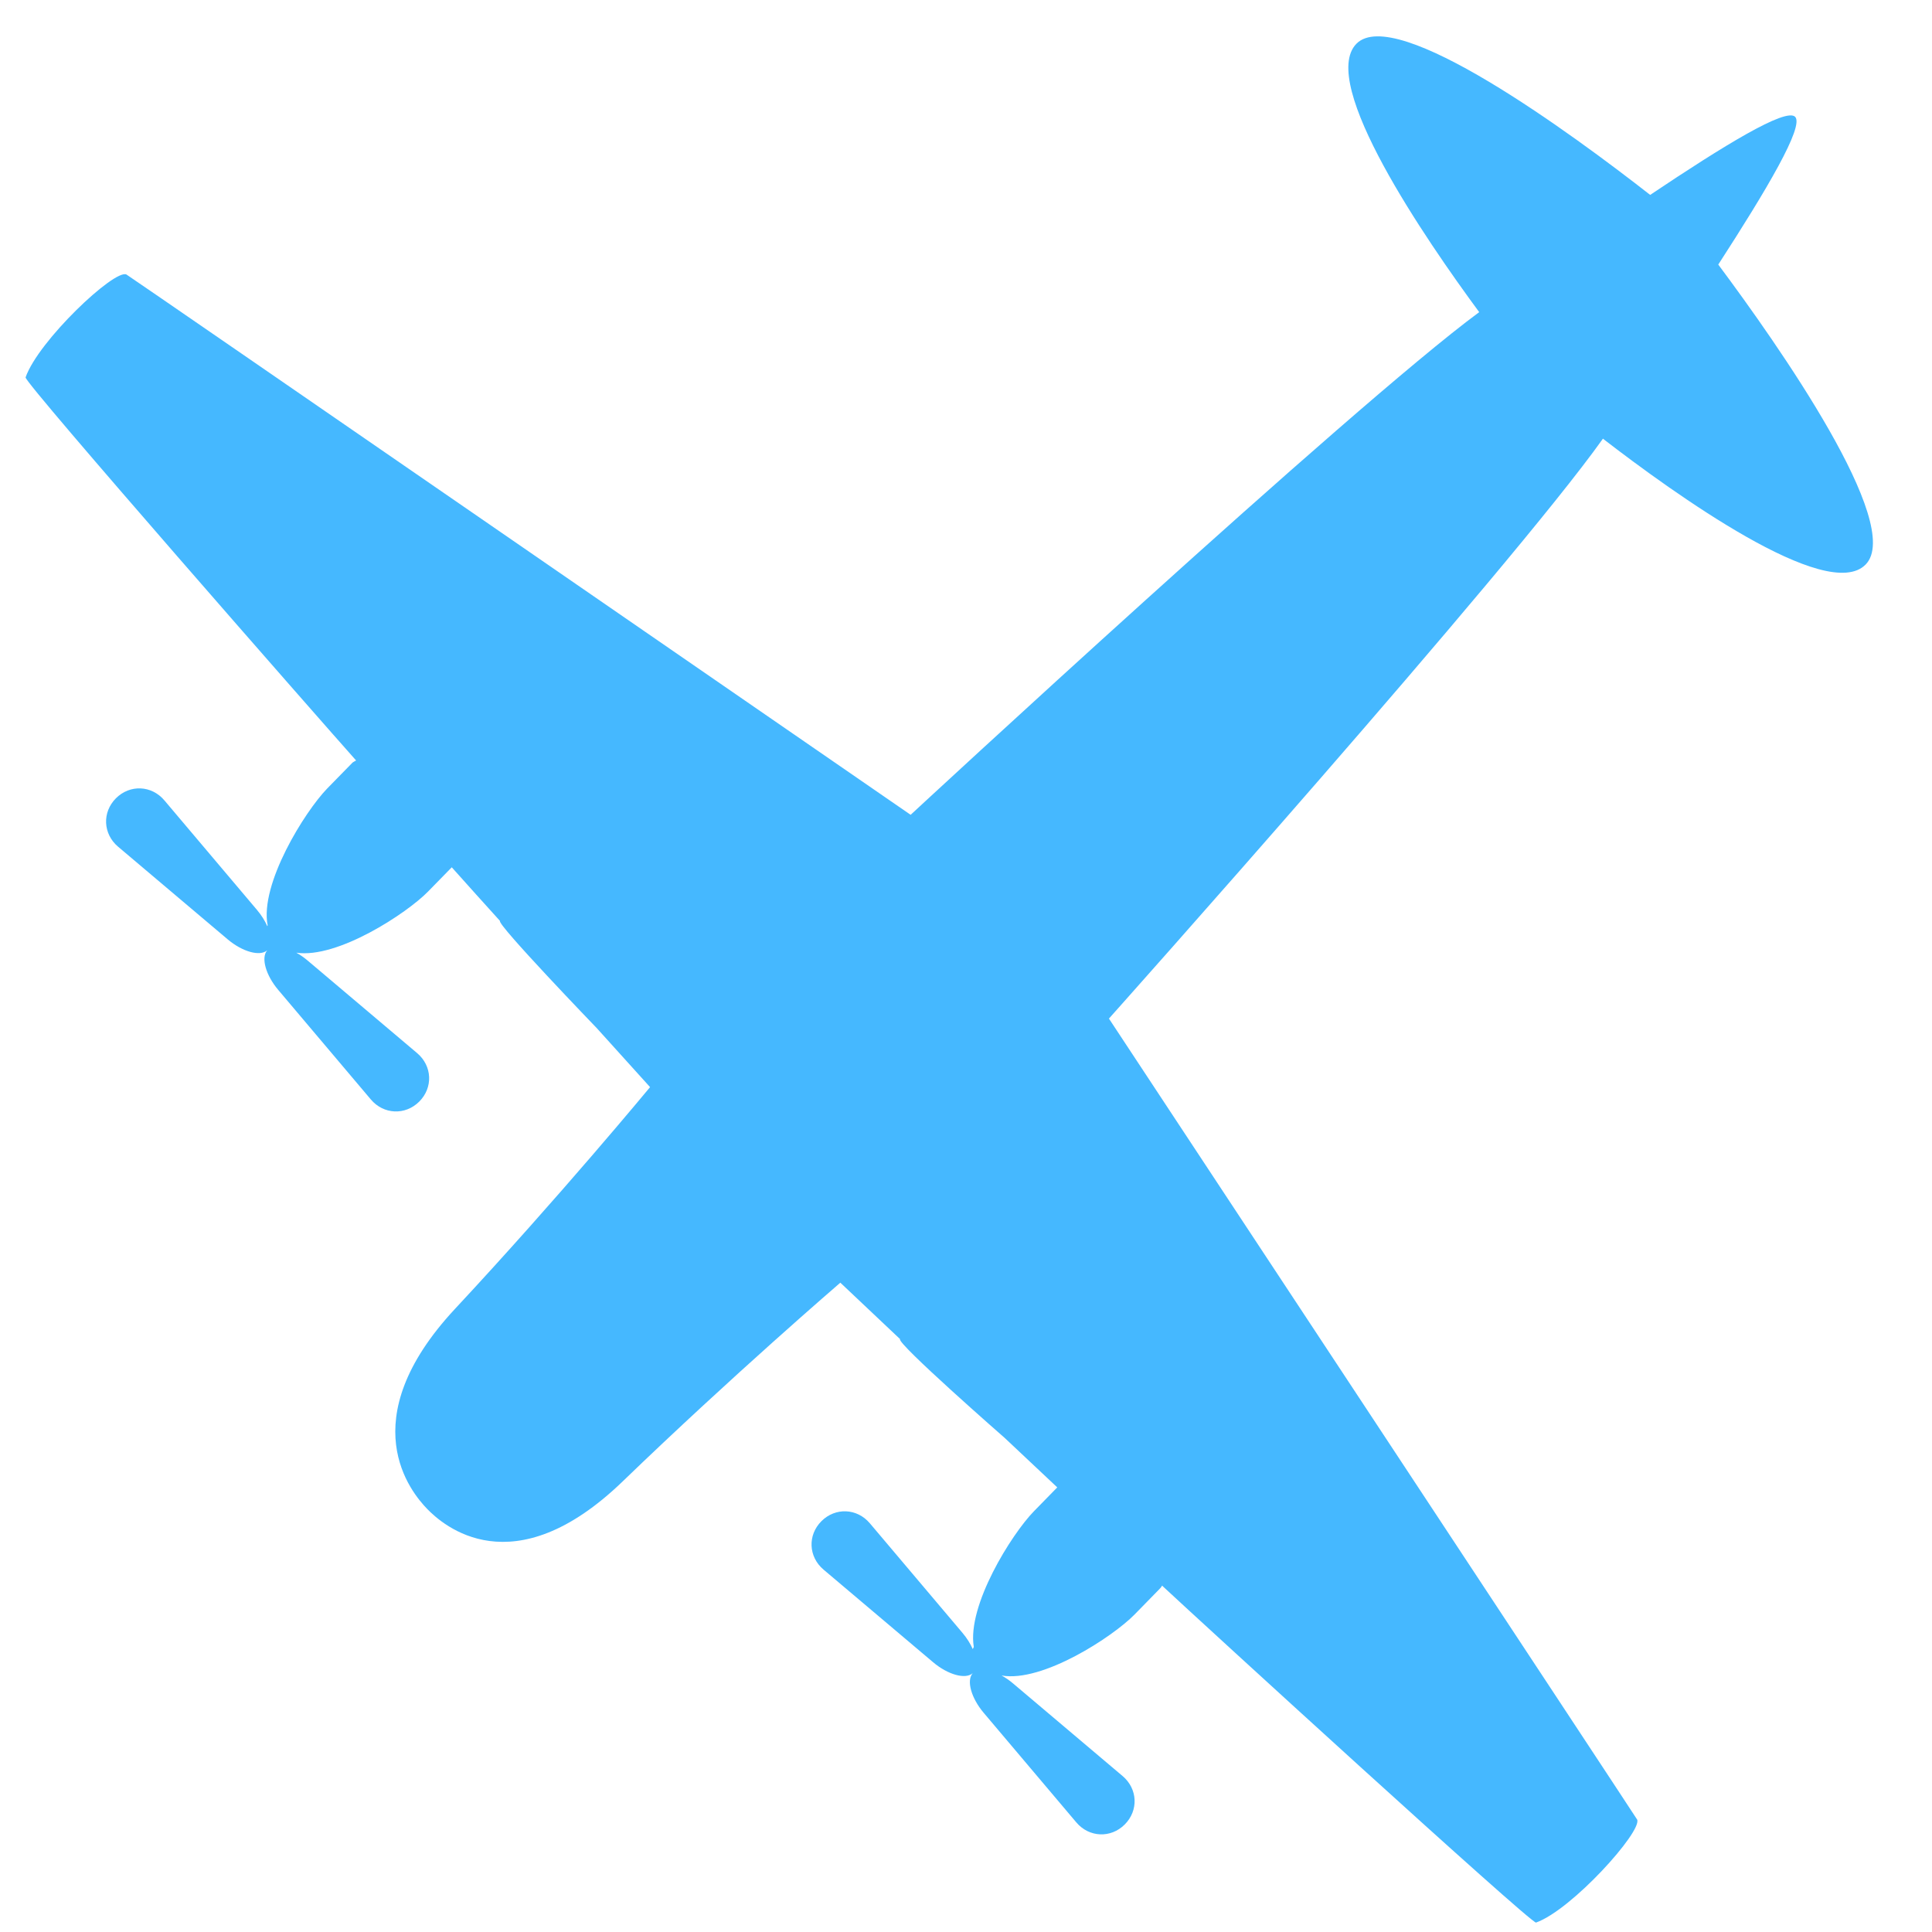
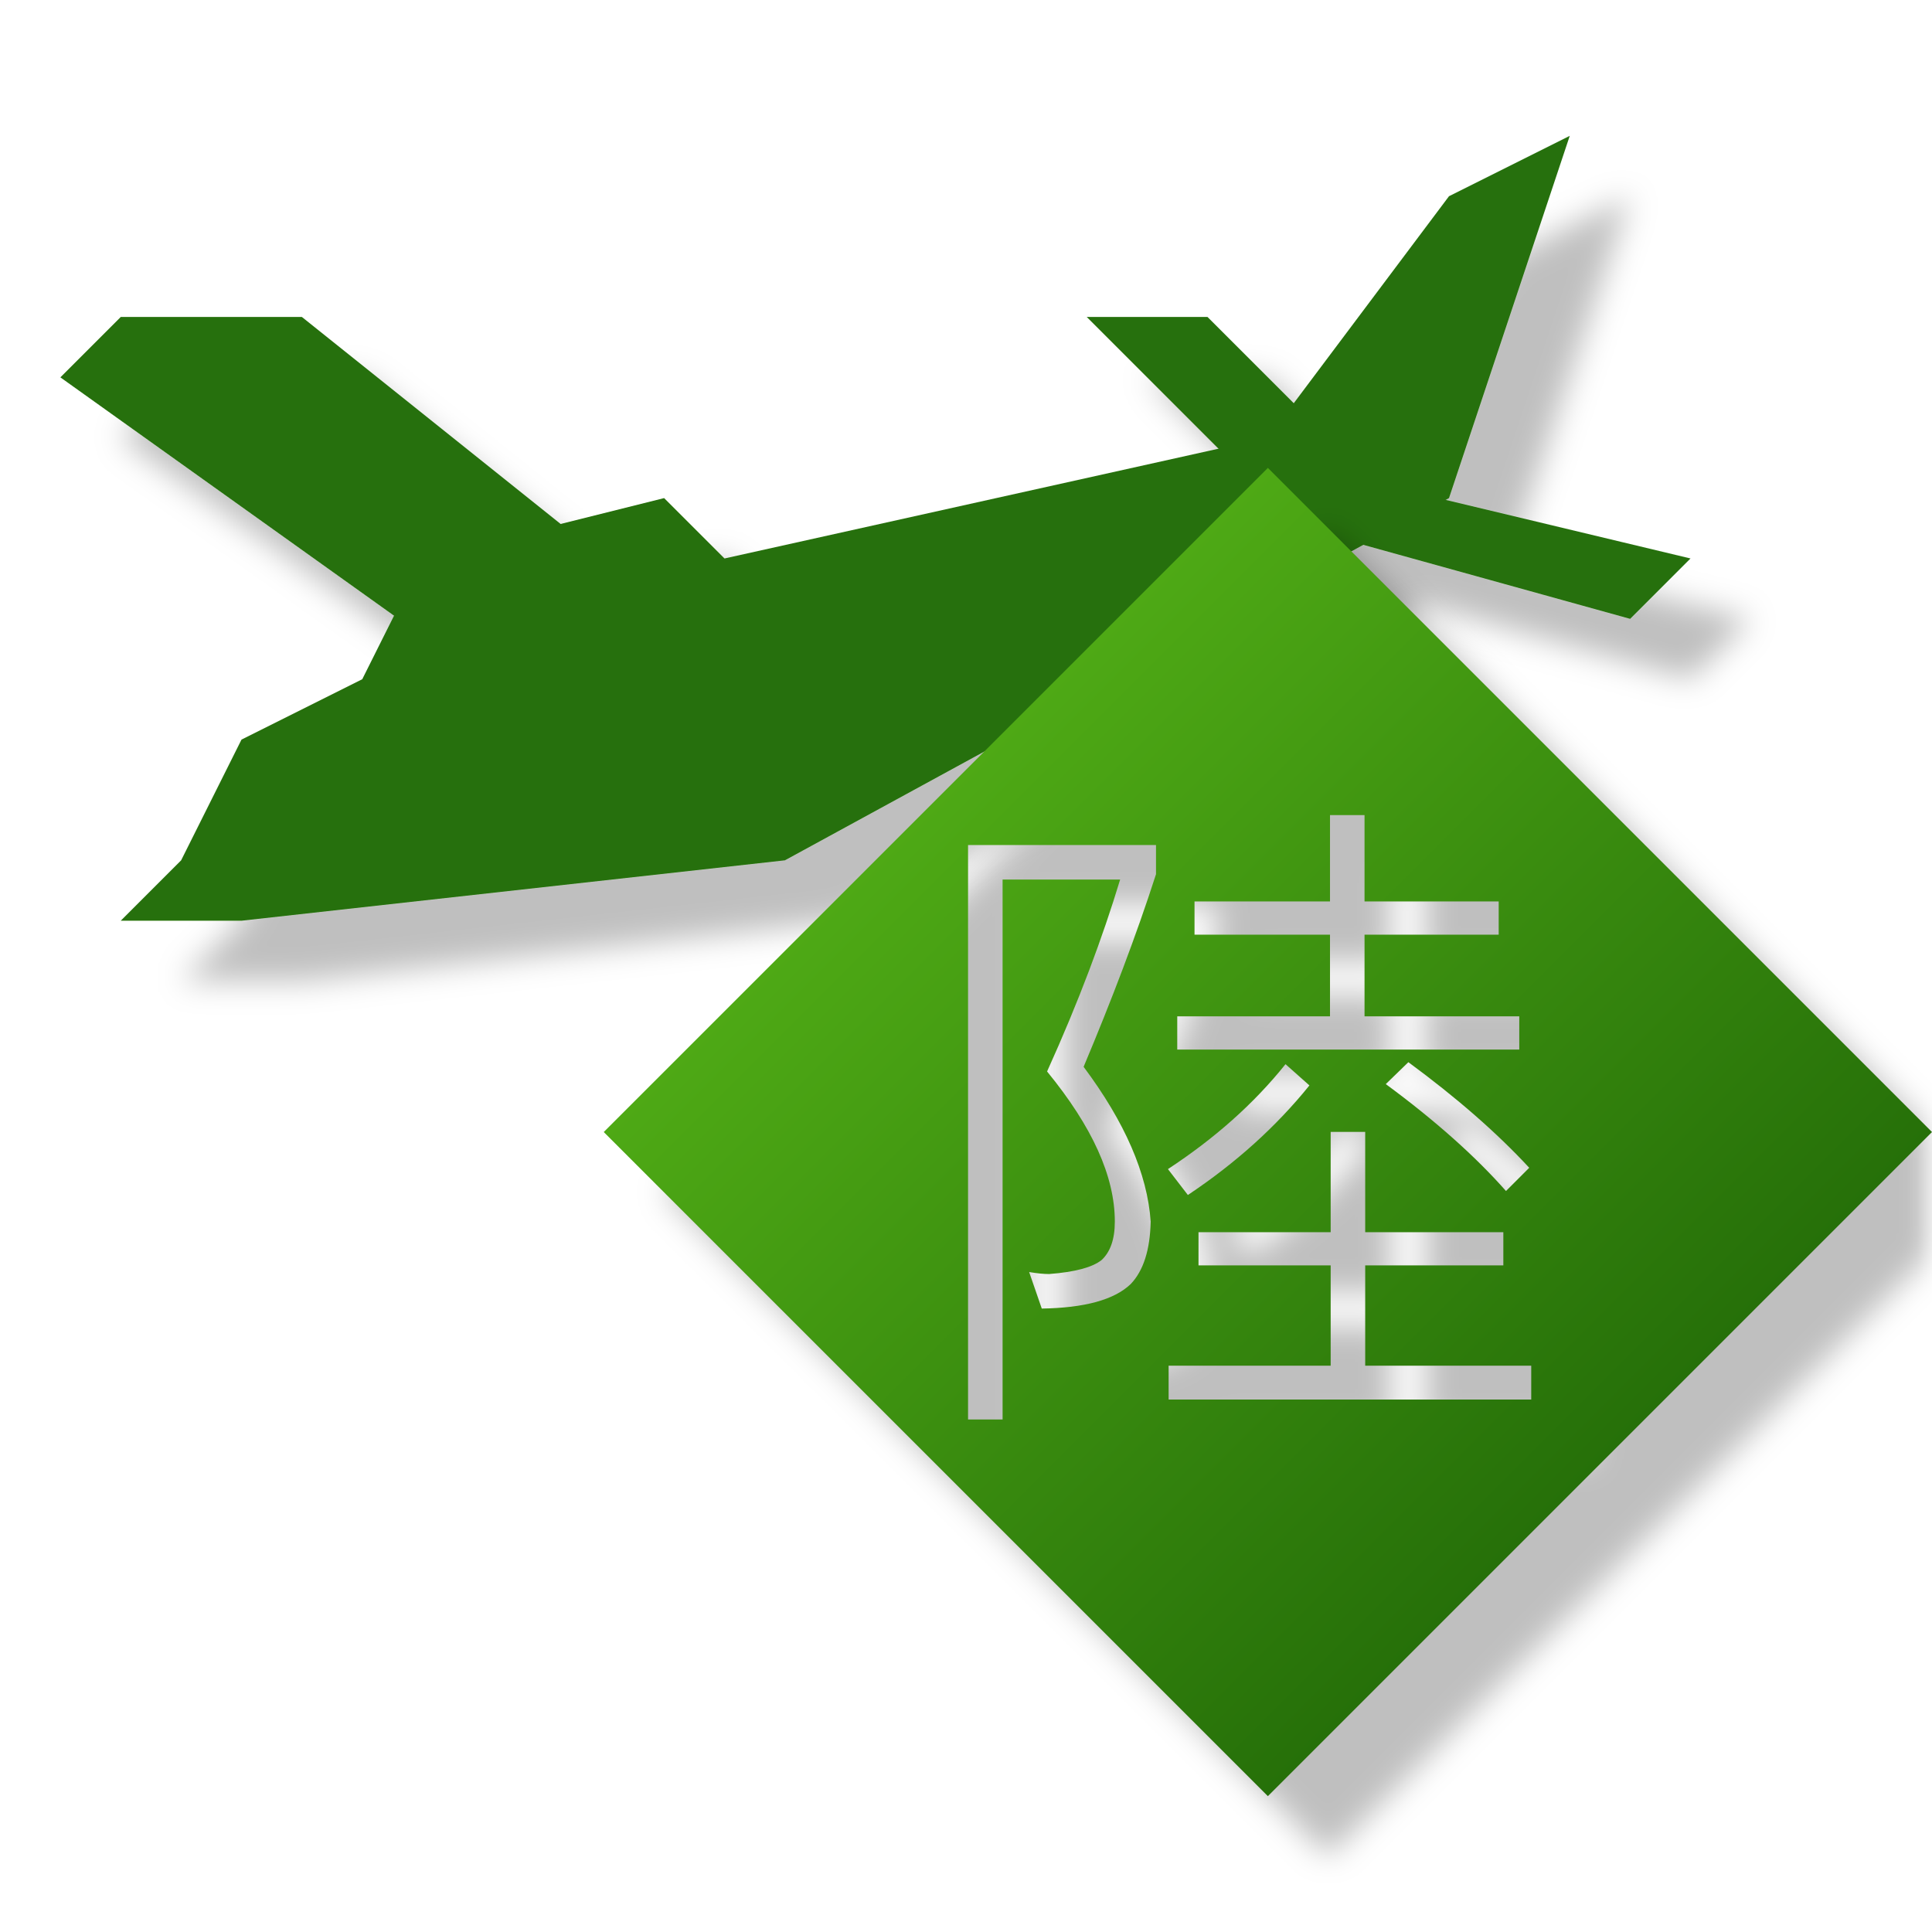
- <svg xmlns="http://www.w3.org/2000/svg" width="688px" height="688px" viewBox="0 0 688 688">
+ <svg xmlns="http://www.w3.org/2000/svg" xmlns:xlink="http://www.w3.org/1999/xlink" width="640px" height="640px" viewBox="0 0 640 640" version="1.1">
  <defs>
-     <pattern id="pattern-0" x="0" y="0" width="20" height="20" patternUnits="userSpaceOnUse" viewBox="0 0 100 100">
-       <path d="M 0 0 L 50 0 L 50 100 L 0 100 Z" style="fill: black;" />
-     </pattern>
+     <filter x="-2.8%" y="-5.8%" width="111.1%" height="123.5%" filterUnits="objectBoundingBox" id="filter-1">
+       <feOffset dx="20" dy="20" in="SourceAlpha" result="shadowOffsetOuter1" />
+       <feGaussianBlur stdDeviation="5" in="shadowOffsetOuter1" result="shadowBlurOuter1" />
+       <feColorMatrix values="0 0 0 0 0   0 0 0 0 0   0 0 0 0 0  0 0 0 0.25 0" type="matrix" in="shadowBlurOuter1" result="shadowMatrixOuter1" />
+       <feMerge>
+         <feMergeNode in="shadowMatrixOuter1" />
+         <feMergeNode in="SourceGraphic" />
+       </feMerge>
+     </filter>
+     <linearGradient x1="0%" y1="50%" x2="50%" y2="100%" id="linearGradient-2">
+       <stop stop-color="#4EA915" offset="0%" />
+       <stop stop-color="#267009" offset="100%" />
+     </linearGradient>
+     <path d="M420,155 L640,375 L420,595 L200,375 L420,155 Z M395.7,298.62 L395.7,309.62 L440.58,309.62 L440.58,336.68 L389.98,336.68 L389.98,347.68 L503.28,347.68 L503.28,336.68 L452.02,336.68 L452.02,309.62 L496.46,309.62 L496.46,298.62 L452.02,298.62 L452.02,270.02 L440.58,270.02 L440.58,298.62 L395.7,298.62 Z M397.02,408.18 L397.02,419.18 L440.8,419.18 L440.8,452.4 L387.12,452.4 L387.12,463.62 L507.24,463.62 L507.24,452.4 L452.24,452.4 L452.24,419.18 L498,419.18 L498,408.18 L452.24,408.18 L452.24,374.96 L440.8,374.96 L440.8,408.18 L397.02,408.18 Z M466.54,351.86 L459.06,359.12 C475.78,371.44 488.98,383.32 498.88,394.54 L506.58,386.84 C495.8,375.18 482.38,363.52 466.54,351.86 Z M425.84,352.52 C415.28,365.72 402.3,377.16 386.9,387.28 L393.5,395.86 C409.34,385.3 422.76,373.2 433.76,359.56 L425.84,352.52 Z M320.68,279.92 L320.68,470.22 L332.12,470.22 L332.12,291.36 L371.06,291.36 C365.34,310.28 357.42,331.62 346.86,354.94 C361.82,373.2 369.3,389.7 369.3,404.66 C369.3,410.6 367.76,414.78 364.9,417.42 C361.82,419.84 356.1,421.38 347.52,422.04 C345.76,422.04 343.56,421.82 340.92,421.38 L345.1,433.48 C359.18,433.26 369.08,430.62 374.58,425.34 C378.76,420.94 380.96,414.12 381.18,404.66 C380.08,388.82 372.6,371.66 358.96,353.4 C368.2,331.4 376.34,310.06 382.94,289.6 L382.94,279.92 L320.68,279.92 Z" id="path-3" />
+     <filter x="-3.4%" y="-3.4%" width="113.6%" height="113.6%" filterUnits="objectBoundingBox" id="filter-4">
+       <feOffset dx="20" dy="20" in="SourceAlpha" result="shadowOffsetOuter1" />
+       <feGaussianBlur stdDeviation="5" in="shadowOffsetOuter1" result="shadowBlurOuter1" />
+       <feColorMatrix values="0 0 0 0 0   0 0 0 0 0   0 0 0 0 0  0 0 0 0.25 0" type="matrix" in="shadowBlurOuter1" />
+     </filter>
  </defs>
-   <path id="XMLID_40_" class="st5" d="M 546.995 684.641 C 545.369 685.24 426.634 576.625 413.824 564.654 C 413.499 565.253 413.173 565.585 412.979 565.784 L 404.005 574.964 C 396.371 582.772 371.277 599.246 356.669 596.657 C 358.04 597.411 359.425 598.358 360.751 599.479 L 399.77 632.465 C 405.159 637.019 405.497 644.741 400.525 649.713 C 395.554 654.684 387.836 654.351 383.277 648.959 L 350.292 609.939 C 345.845 604.681 344.131 598.486 346.35 595.893 C 346.346 595.89 346.344 595.888 346.342 595.886 C 346.34 595.884 346.337 595.881 346.335 595.879 C 343.743 598.097 337.552 596.386 332.289 591.937 L 293.27 558.951 C 287.882 554.396 287.543 546.675 292.515 541.703 C 297.486 536.732 305.204 537.065 309.762 542.457 L 342.749 581.477 C 344.334 583.352 345.571 585.346 346.408 587.252 C 346.523 587.001 346.646 586.749 346.775 586.496 C 344.333 571.676 360.247 546.349 368.113 538.248 C 373.443 532.793 375.59 530.599 376.501 529.668 C 370.062 523.615 363.624 517.563 357.837 512.109 C 357.837 512.109 319.149 478.254 320.514 476.858 C 307.118 464.22 299.251 456.771 299.251 456.771 C 299.251 456.771 260.886 489.76 221.74 527.539 C 182.596 565.317 157.692 543.103 152.099 537.316 C 146.507 531.53 124.919 505.99 161.983 466.15 C 199.112 426.31 231.494 387.134 231.494 387.134 C 231.494 387.134 224.342 379.217 212.507 366.117 C 212.507 366.117 176.874 329.134 178.044 327.938 C 172.648 321.952 166.73 315.434 160.877 308.85 L 152.425 317.495 C 144.865 325.226 120.187 341.454 105.522 339.261 C 106.869 340.008 108.227 340.942 109.529 342.042 L 148.548 375.028 C 153.937 379.582 154.275 387.304 149.303 392.276 C 144.331 397.247 136.614 396.913 132.055 391.522 L 99.07 352.502 C 94.623 347.243 92.909 341.049 95.128 338.456 C 95.124 338.453 95.122 338.451 95.12 338.448 C 95.118 338.446 95.115 338.444 95.113 338.442 C 92.521 340.66 86.33 338.948 81.067 334.499 L 42.048 301.514 C 36.66 296.959 36.321 289.238 41.293 284.266 C 46.264 279.295 53.982 279.628 58.54 285.02 L 91.527 324.04 C 93.112 325.914 94.349 327.908 95.186 329.815 C 95.226 329.727 95.267 329.639 95.309 329.551 C 92.422 314.81 108.572 288.977 116.53 280.781 C 124.919 272.201 125.504 271.603 125.504 271.603 C 125.699 271.402 126.155 271.203 126.805 270.803 C 115.165 257.768 8.459 136.116 9.109 134.388 C 13.662 121.351 40.711 95.812 45.003 97.74 C 45.784 98.072 324.285 290.16 324.285 290.16 C 324.285 290.16 481.125 144.829 526.641 111.241 C 526.708 111.241 526.708 111.175 526.774 111.175 C 507.656 85.235 469.421 29.565 483.012 15.598 C 496.861 1.43 559.739 47.59 587.636 69.405 C 613.842 51.846 635.95 38.278 639.265 41.603 C 642.516 44.996 629.186 67.476 611.89 94.215 C 633.218 122.815 678.215 186.932 664.365 201.033 C 650.709 215 596.024 175.691 570.794 156.204 C 570.794 156.269 570.73 156.269 570.73 156.337 C 537.762 202.695 394.902 362.724 394.902 362.724 C 394.902 362.724 582.628 647.193 583.019 647.992 C 584.709 652.315 559.805 680.051 546.995 684.641 Z" style="fill: rgb(69, 184, 255);" />
+   <g id="Page-1" stroke="none" stroke-width="1" fill="none" fill-rule="evenodd">
+     <g id="37">
+       <g id="Group" filter="url(#filter-1)" transform="translate(20, 45)" fill="#267009">
+         <polygon id="Path-35" points="40 240 60 200 100 180 120 140 200 120 220 140 400 100 460 20 500 2.84217094e-14 460 120 240 240 60 260 20 260" />
+         <polygon id="Path-34" points="140 180 0 80 20 60 80 60 180 140" />
+         <polygon id="Path-37" points="428.713 134.681 520 160 540 140 440 116.074" />
+         <polygon id="Path-36" points="400 120 340 60 380 60 420 100" />
+       </g>
+       <g id="Combined-Shape">
+         <use fill="black" fill-opacity="1" filter="url(#filter-4)" xlink:href="#path-3" />
+         <use fill="url(#linearGradient-2)" fill-rule="evenodd" xlink:href="#path-3" />
+       </g>
+     </g>
+   </g>
</svg>
